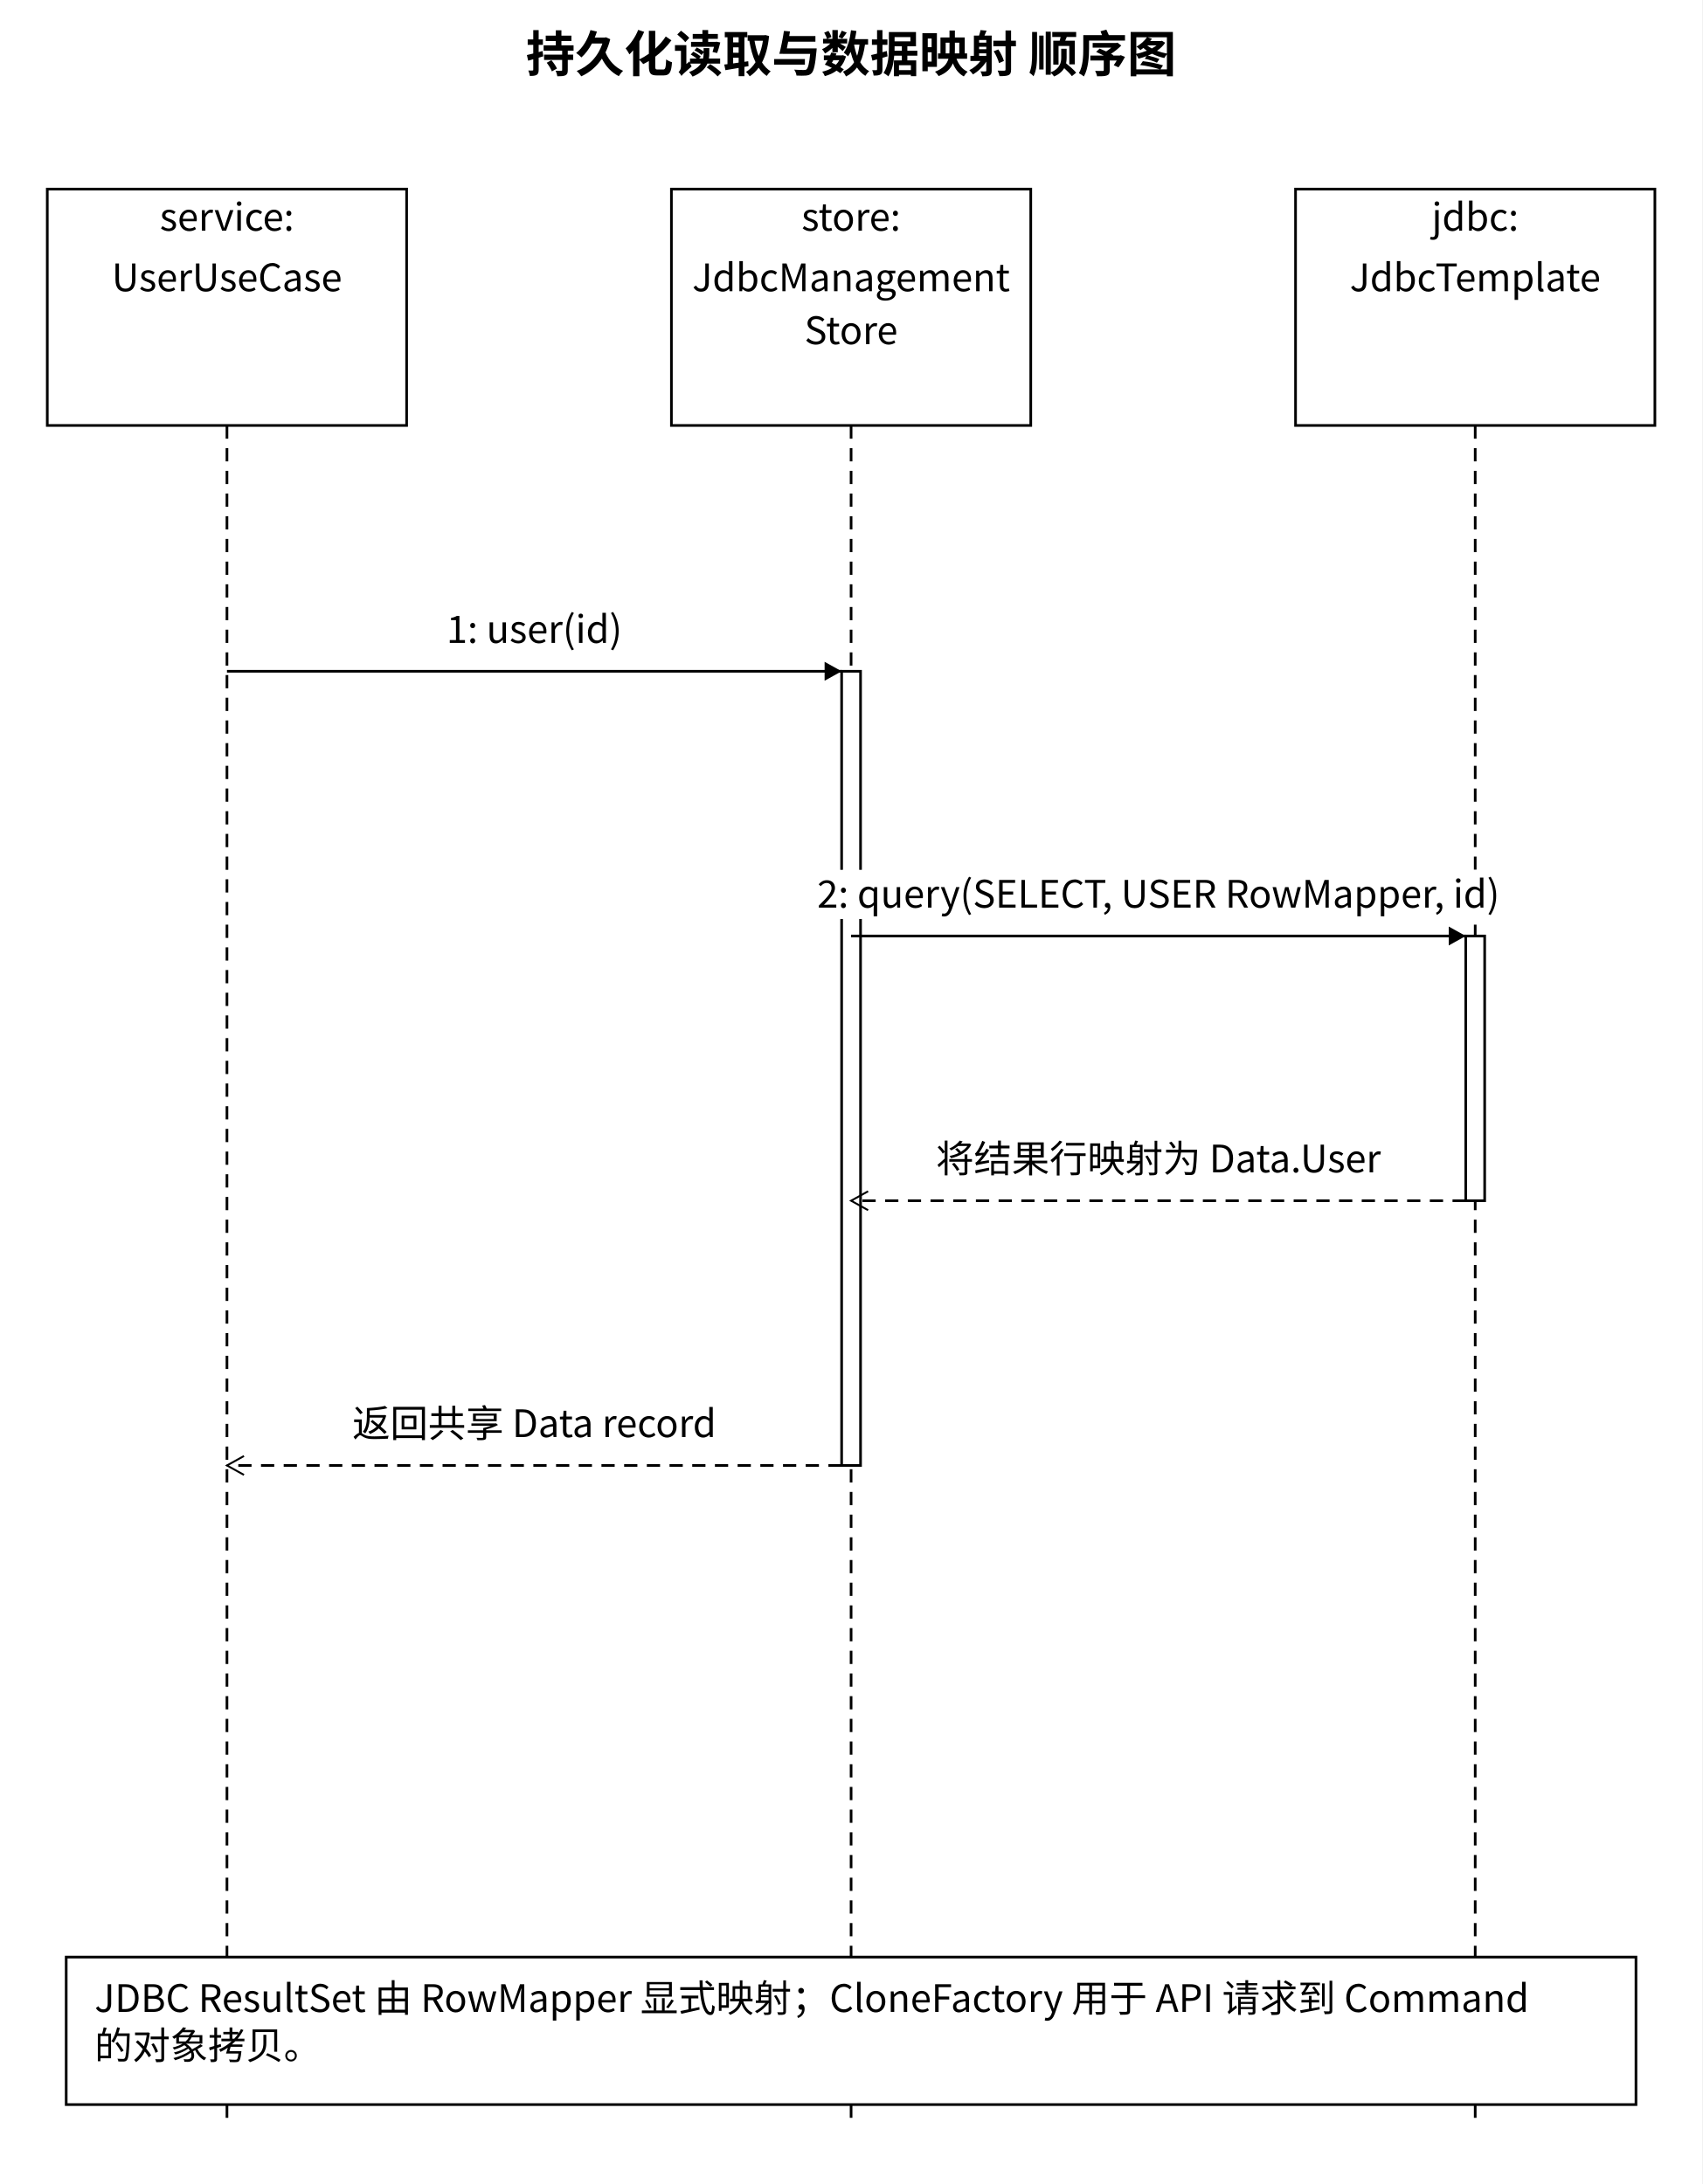
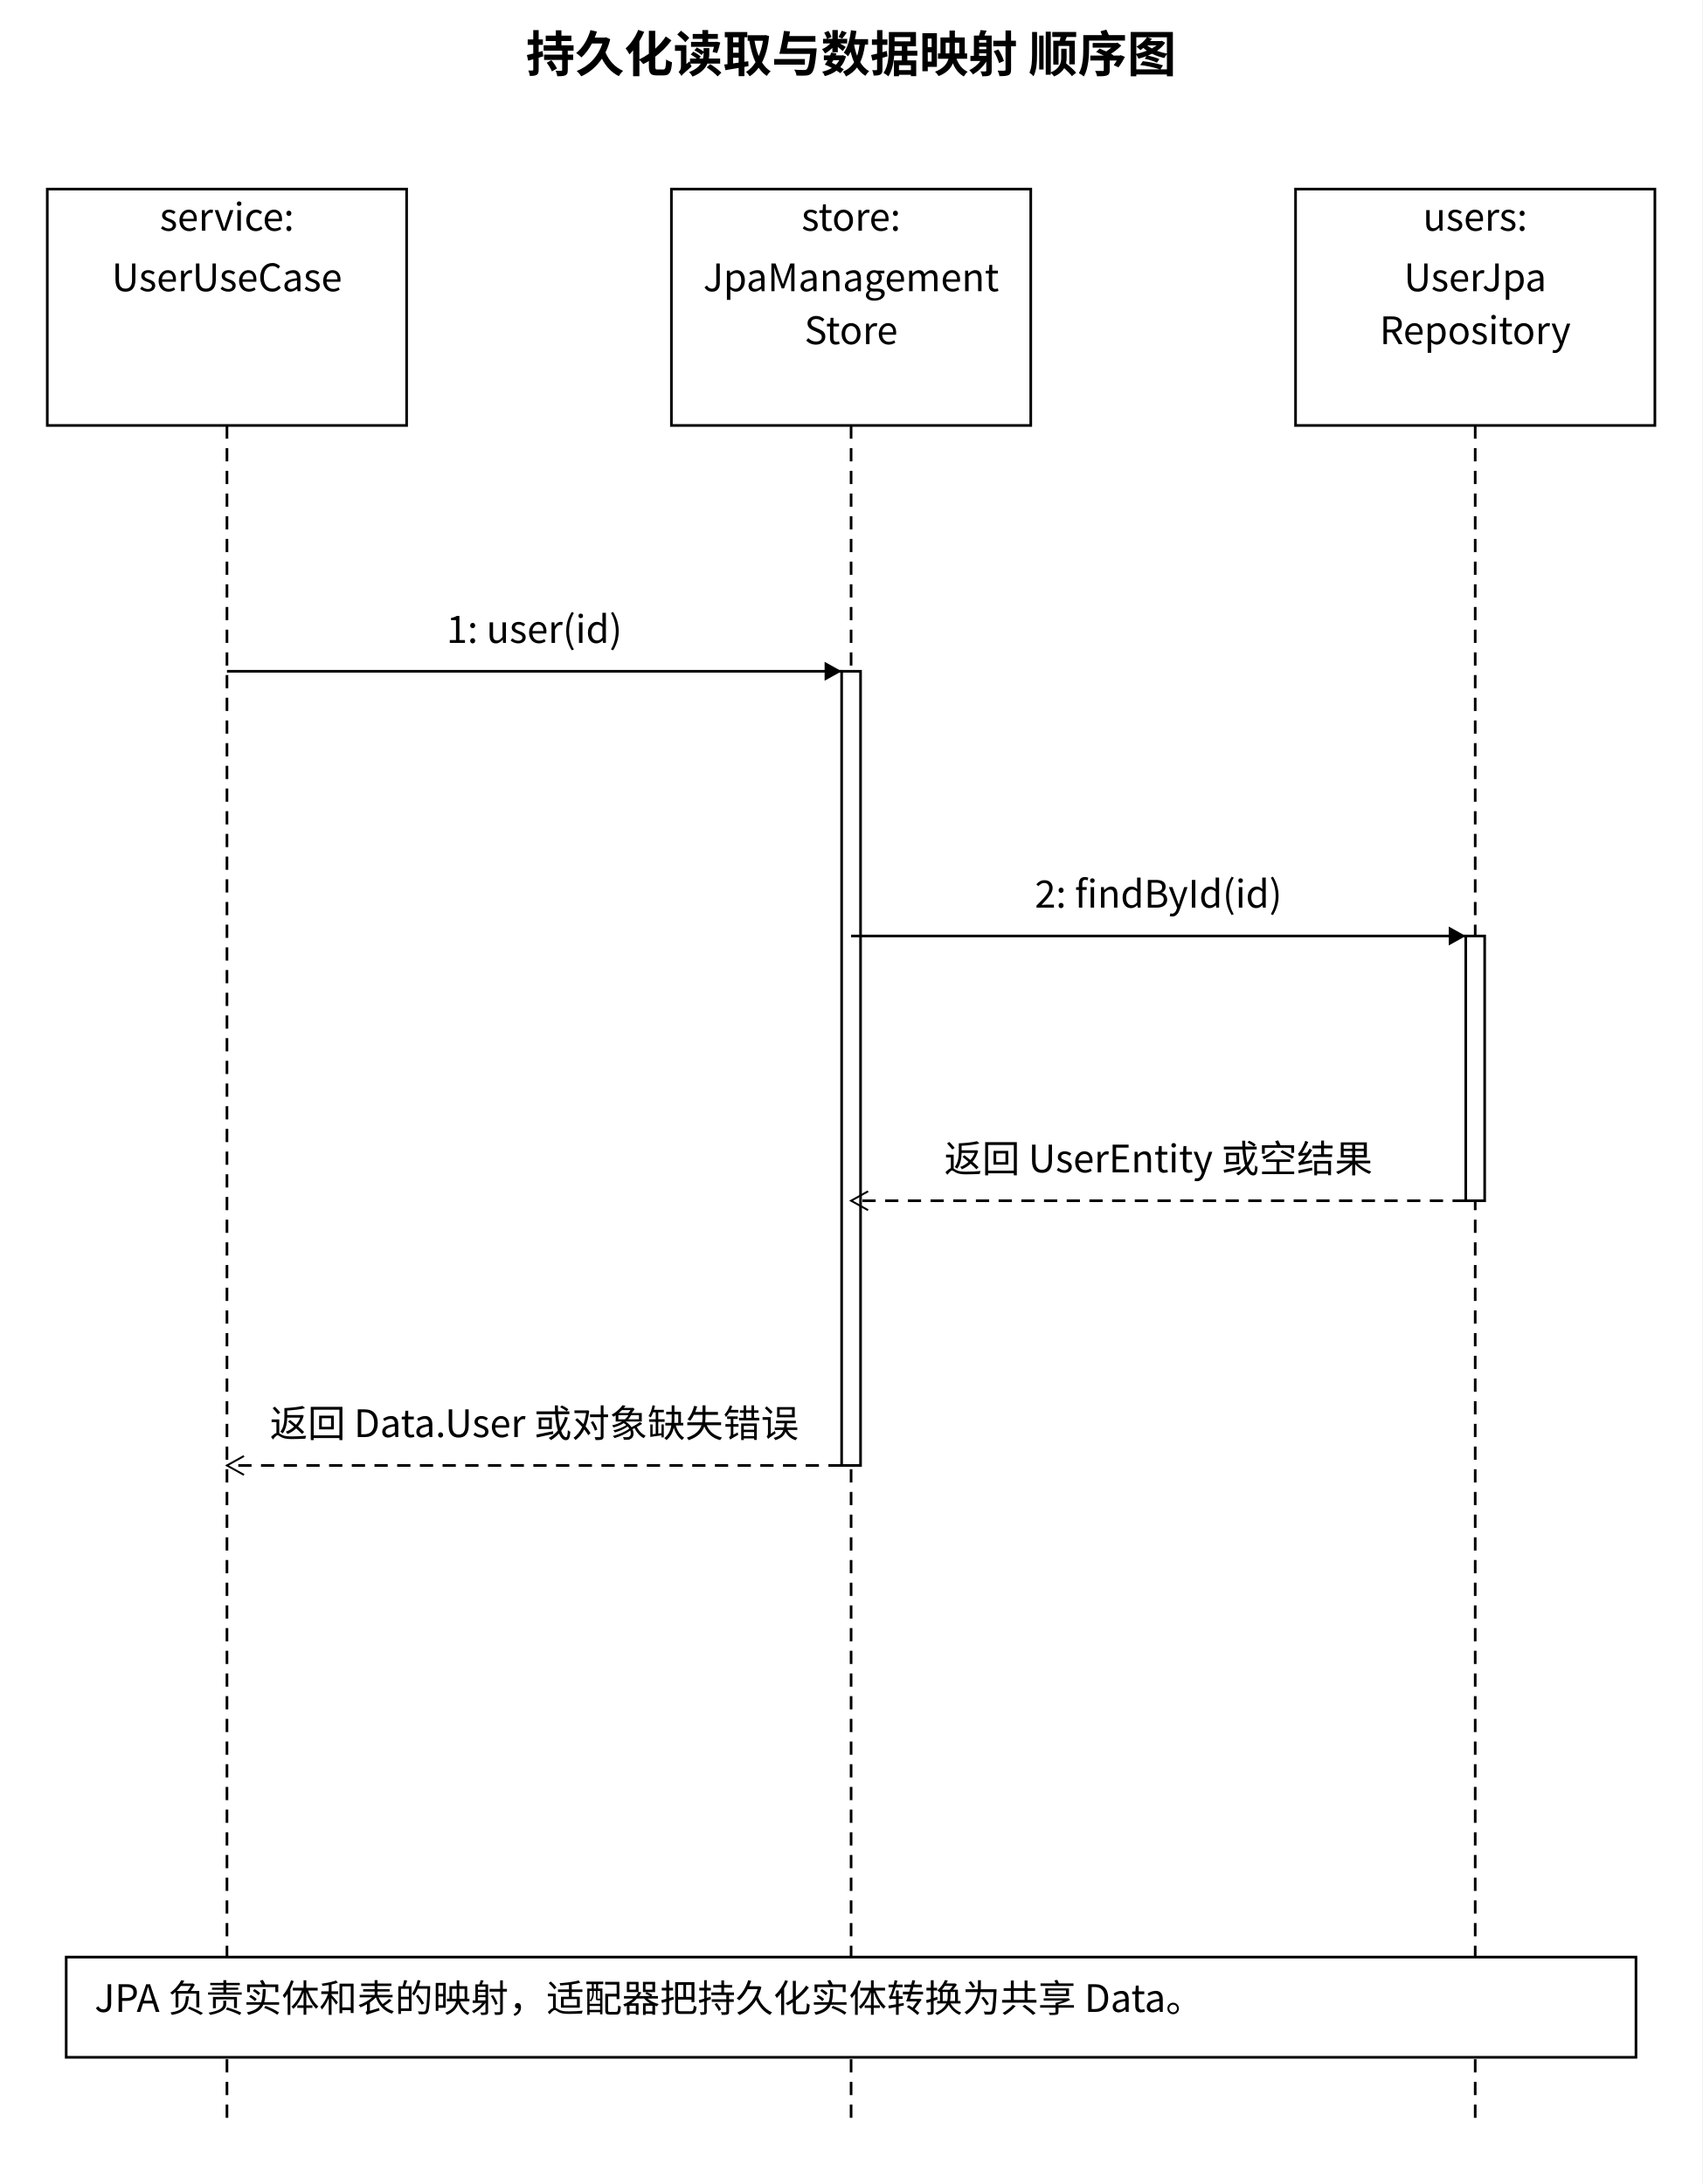
<svg xmlns="http://www.w3.org/2000/svg" width="900" height="1155" viewBox="0 0 900 1155">
  <style>text{font-family:'PingFang SC','Microsoft YaHei','Noto Sans CJK SC',system-ui,sans-serif;fill:black}</style>
  <defs>
    <marker id="open" markerWidth="12" markerHeight="12" refX="10" refY="6" orient="auto" markerUnits="userSpaceOnUse">
      <path d="M1,1 L10,6 L1,11" fill="none" stroke="black" />
    </marker>
    <marker id="filled" markerWidth="12" markerHeight="12" refX="10" refY="6" orient="auto" markerUnits="userSpaceOnUse">
      <path d="M1,1 L10,6 L1,11 Z" fill="black" />
    </marker>
    <marker id="triangle" markerWidth="16" markerHeight="16" refX="14" refY="8" orient="auto" markerUnits="userSpaceOnUse">
      <path d="M1,1 L14,8 L1,15 Z" fill="white" stroke="black" />
    </marker>
  </defs>
  <rect width="100%" height="100%" fill="white" />
  <text x="450.0" y="38" font-size="26" text-anchor="middle" font-weight="600">持久化读取与数据映射 顺序图</text>
  <rect x="25" y="100" width="190" height="125" rx="0" fill="white" stroke="black" stroke-width="1.4" />
  <text x="120" y="122" font-size="20" text-anchor="middle" font-weight="400">service:</text>
  <text x="120" y="154" font-size="20" text-anchor="middle" font-weight="400">UserUseCase</text>
  <path d="M 120,225 L 120,1120" fill="none" stroke="black" stroke-width="1.4" stroke-dasharray="7 5" />
  <rect x="355" y="100" width="190" height="125" rx="0" fill="white" stroke="black" stroke-width="1.4" />
  <text x="450" y="122" font-size="20" text-anchor="middle" font-weight="400">store:</text>
-   <text x="450" y="154" font-size="20" text-anchor="middle" font-weight="400">JdbcManagement</text>
+   <text x="450" y="154" font-size="20" text-anchor="middle" font-weight="400">JpaManagement</text>
  <text x="450" y="182" font-size="20" text-anchor="middle" font-weight="400">Store</text>
  <path d="M 450,225 L 450,1120" fill="none" stroke="black" stroke-width="1.4" stroke-dasharray="7 5" />
  <rect x="685" y="100" width="190" height="125" rx="0" fill="white" stroke="black" stroke-width="1.4" />
-   <text x="780" y="122" font-size="20" text-anchor="middle" font-weight="400">jdbc:</text>
-   <text x="780" y="154" font-size="20" text-anchor="middle" font-weight="400">JdbcTemplate</text>
+   <text x="780" y="122" font-size="20" text-anchor="middle" font-weight="400">users:</text>
+   <text x="780" y="154" font-size="20" text-anchor="middle" font-weight="400">UserJpa</text>
+   <text x="780" y="182" font-size="20" text-anchor="middle" font-weight="400">Repository</text>
  <path d="M 780,225 L 780,1120" fill="none" stroke="black" stroke-width="1.4" stroke-dasharray="7 5" />
  <rect x="445" y="355" width="10" height="420" rx="0" fill="white" stroke="black" stroke-width="1.4" />
  <path d="M 120,355 L 445,355" fill="none" stroke="black" stroke-width="1.4" marker-end="url(#filled)" />
  <rect x="214.8" y="320" width="135.4" height="26" fill="white" />
  <text x="282.5" y="340" font-size="20" text-anchor="middle" font-weight="400">1: user(id)</text>
  <rect x="775" y="495" width="10" height="140" rx="0" fill="white" stroke="black" stroke-width="1.4" />
  <path d="M 450,495 L 775,495" fill="none" stroke="black" stroke-width="1.4" marker-end="url(#filled)" />
-   <rect x="402.3" y="460" width="420.4" height="26" fill="white" />
-   <text x="612.5" y="480" font-size="20" text-anchor="middle" font-weight="400">2: query(SELECT, USER RowMapper, id)</text>
+   <rect x="522.0" y="460" width="181" height="26" fill="white" />
+   <text x="612.5" y="480" font-size="20" text-anchor="middle" font-weight="400">2: findById(id)</text>
  <path d="M 775,635 L 450,635" fill="none" stroke="black" stroke-width="1.4" stroke-dasharray="7 5" marker-end="url(#open)" />
-   <rect x="480.5" y="600" width="264.0" height="26" fill="white" />
-   <text x="612.5" y="620" font-size="20" text-anchor="middle" font-weight="400">将结果行映射为 Data.User</text>
+   <rect x="479.1" y="600" width="266.8" height="26" fill="white" />
+   <text x="612.5" y="620" font-size="20" text-anchor="middle" font-weight="400">返回 UserEntity 或空结果</text>
  <path d="M 445,775 L 120,775" fill="none" stroke="black" stroke-width="1.4" stroke-dasharray="7 5" marker-end="url(#open)" />
-   <rect x="169.1" y="740" width="226.8" height="26" fill="white" />
-   <text x="282.5" y="760" font-size="20" text-anchor="middle" font-weight="400">返回共享 Data record</text>
-   <rect x="35" y="1035" width="830" height="78" rx="0" fill="white" stroke="black" stroke-width="1.4" />
-   <text x="50" y="1064" font-size="20" text-anchor="start" font-weight="400">JDBC ResultSet 由 RowMapper 显式映射；CloneFactory 用于 API 请求到 Command</text>
-   <text x="50" y="1089" font-size="20" text-anchor="start" font-weight="400">的对象拷贝。</text>
+   <rect x="124.8" y="740" width="315.4" height="26" fill="white" />
+   <text x="282.5" y="760" font-size="20" text-anchor="middle" font-weight="400">返回 Data.User 或对象缺失错误</text>
+   <rect x="35" y="1035" width="830" height="53" rx="0" fill="white" stroke="black" stroke-width="1.4" />
+   <text x="50" y="1064" font-size="20" text-anchor="start" font-weight="400">JPA 负责实体和表的映射，适配器把持久化实体转换为共享 Data。</text>
</svg>
